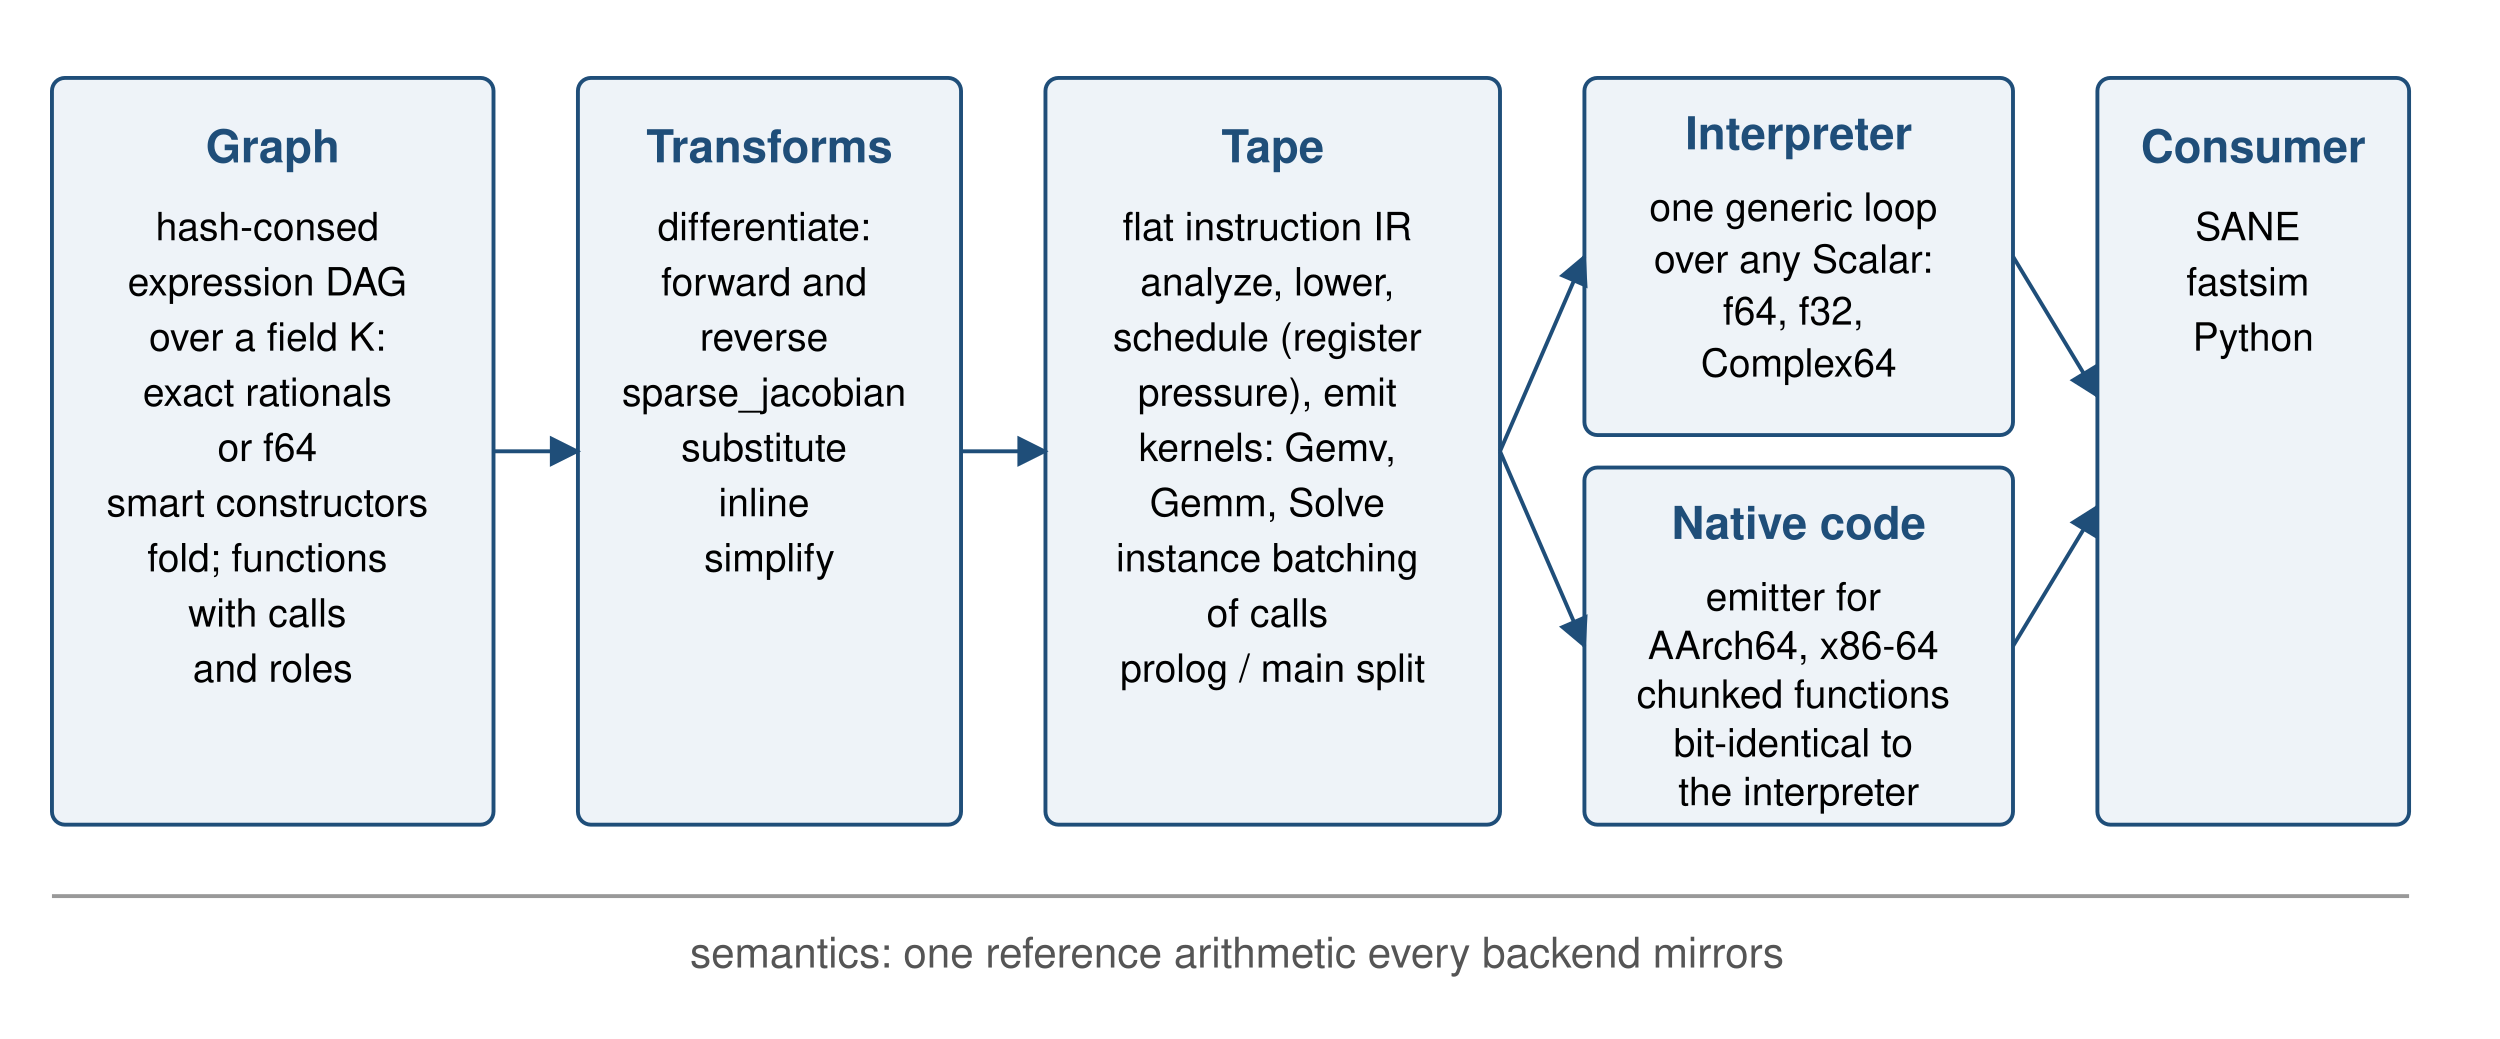
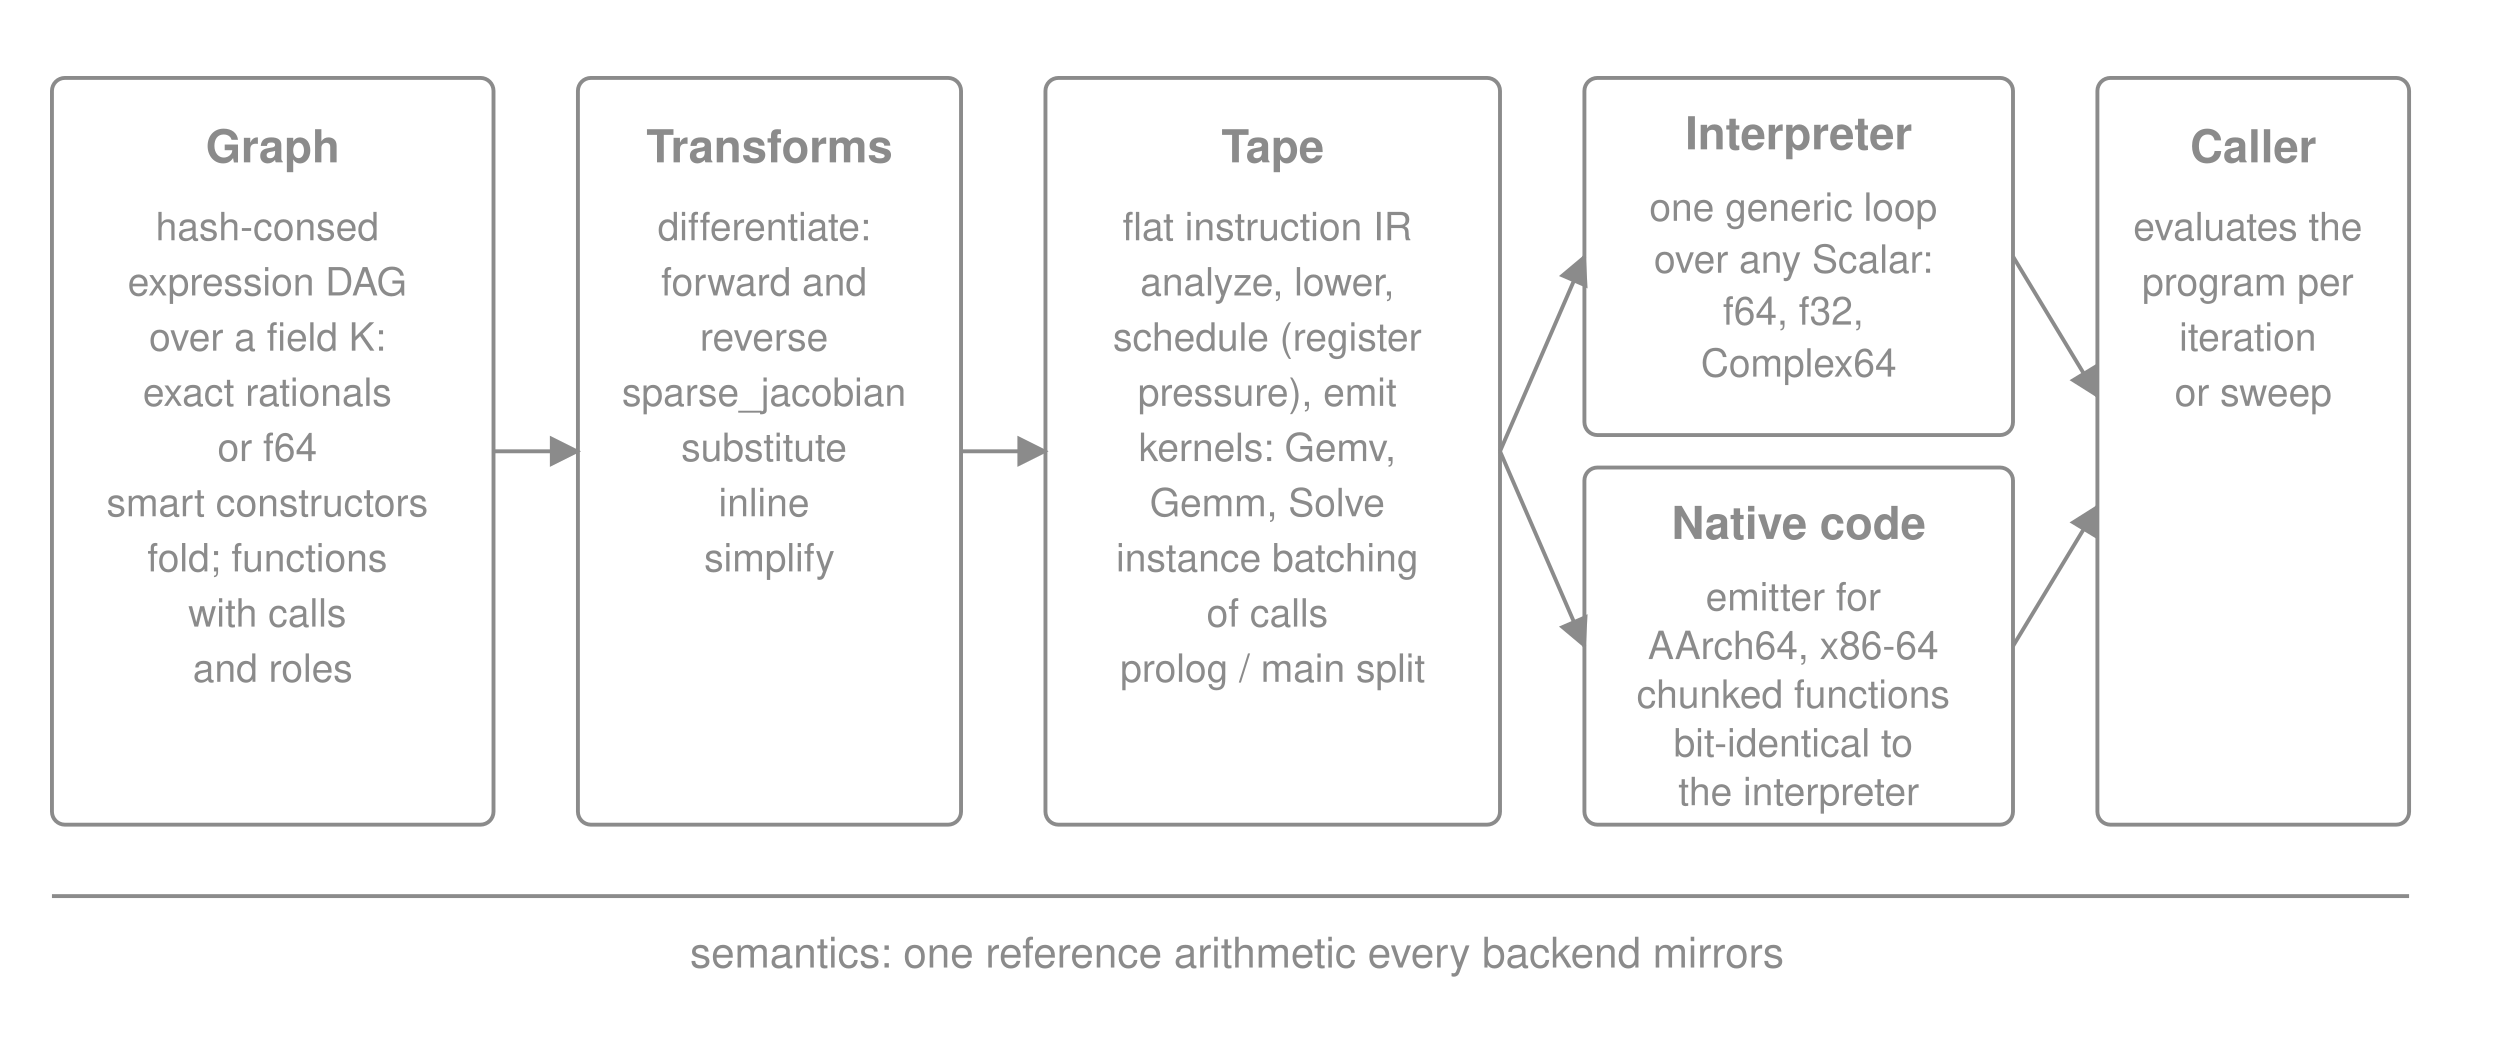
<svg xmlns="http://www.w3.org/2000/svg" width="770" height="320" viewBox="0 0 770 320" font-family="-apple-system, 'Segoe UI', Helvetica, Arial, sans-serif" font-size="12">
  <defs>
    <marker id="pl-arrow" viewBox="0 0 10 10" refX="9" refY="5" markerWidth="8" markerHeight="8" orient="auto">
-       <path d="M 0 0 L 10 5 L 0 10 z" fill="#1f4e79" />
+       <path d="M 0 0 L 10 5 L 0 10 z" fill="#8b8b8b" />
    </marker>
  </defs>
-   <rect x="16" y="24" width="136" height="230" rx="4" fill="#eef3f8" stroke="#1f4e79" stroke-width="1.2" />
-   <text x="84" y="50" text-anchor="middle" font-size="14" font-weight="bold" fill="#1f4e79">Graph</text>
-   <text x="84" y="74" text-anchor="middle" fill="#000000">
+   <rect x="16" y="24" width="136" height="230" rx="4" fill="none" stroke="#8b8b8b" stroke-width="1.2" />
+   <text x="84" y="50" text-anchor="middle" font-size="14" font-weight="bold" fill="#8b8b8b">Graph</text>
+   <text x="84" y="74" text-anchor="middle" fill="#8b8b8b">
    <tspan x="84" y="74">hash-consed</tspan>
    <tspan x="84" y="91">expression DAG</tspan>
    <tspan x="84" y="108">over a field K:</tspan>
    <tspan x="84" y="125">exact rationals</tspan>
    <tspan x="84" y="142">or f64</tspan>
    <tspan x="84" y="159">smart constructors</tspan>
    <tspan x="84" y="176">fold; functions</tspan>
    <tspan x="84" y="193">with calls</tspan>
    <tspan x="84" y="210">and roles</tspan>
  </text>
-   <rect x="178" y="24" width="118" height="230" rx="4" fill="#eef3f8" stroke="#1f4e79" stroke-width="1.2" />
-   <text x="237" y="50" text-anchor="middle" font-size="14" font-weight="bold" fill="#1f4e79">Transforms</text>
-   <text x="237" y="74" text-anchor="middle" fill="#000000">
+   <rect x="178" y="24" width="118" height="230" rx="4" fill="none" stroke="#8b8b8b" stroke-width="1.2" />
+   <text x="237" y="50" text-anchor="middle" font-size="14" font-weight="bold" fill="#8b8b8b">Transforms</text>
+   <text x="237" y="74" text-anchor="middle" fill="#8b8b8b">
    <tspan x="237" y="74">differentiate:</tspan>
    <tspan x="237" y="91">forward and</tspan>
    <tspan x="237" y="108">reverse</tspan>
    <tspan x="237" y="125">sparse_jacobian</tspan>
    <tspan x="237" y="142">substitute</tspan>
    <tspan x="237" y="159">inline</tspan>
    <tspan x="237" y="176">simplify</tspan>
  </text>
-   <rect x="322" y="24" width="140" height="230" rx="4" fill="#eef3f8" stroke="#1f4e79" stroke-width="1.2" />
-   <text x="392" y="50" text-anchor="middle" font-size="14" font-weight="bold" fill="#1f4e79">Tape</text>
-   <text x="392" y="74" text-anchor="middle" fill="#000000">
+   <rect x="322" y="24" width="140" height="230" rx="4" fill="none" stroke="#8b8b8b" stroke-width="1.2" />
+   <text x="392" y="50" text-anchor="middle" font-size="14" font-weight="bold" fill="#8b8b8b">Tape</text>
+   <text x="392" y="74" text-anchor="middle" fill="#8b8b8b">
    <tspan x="392" y="74">flat instruction IR</tspan>
    <tspan x="392" y="91">analyze, lower,</tspan>
    <tspan x="392" y="108">schedule (register</tspan>
    <tspan x="392" y="125">pressure), emit</tspan>
    <tspan x="392" y="142">kernels: Gemv,</tspan>
    <tspan x="392" y="159">Gemm, Solve</tspan>
    <tspan x="392" y="176">instance batching</tspan>
    <tspan x="392" y="193">of calls</tspan>
    <tspan x="392" y="210">prolog / main split</tspan>
  </text>
-   <rect x="488" y="24" width="132" height="110" rx="4" fill="#eef3f8" stroke="#1f4e79" stroke-width="1.2" />
-   <text x="554" y="46" text-anchor="middle" font-size="14" font-weight="bold" fill="#1f4e79">Interpreter</text>
-   <text x="554" y="68" text-anchor="middle" fill="#000000">
+   <rect x="488" y="24" width="132" height="110" rx="4" fill="none" stroke="#8b8b8b" stroke-width="1.2" />
+   <text x="554" y="46" text-anchor="middle" font-size="14" font-weight="bold" fill="#8b8b8b">Interpreter</text>
+   <text x="554" y="68" text-anchor="middle" fill="#8b8b8b">
    <tspan x="554" y="68">one generic loop</tspan>
    <tspan x="554" y="84">over any Scalar:</tspan>
    <tspan x="554" y="100">f64, f32,</tspan>
    <tspan x="554" y="116">Complex64</tspan>
  </text>
-   <rect x="488" y="144" width="132" height="110" rx="4" fill="#eef3f8" stroke="#1f4e79" stroke-width="1.2" />
-   <text x="554" y="166" text-anchor="middle" font-size="14" font-weight="bold" fill="#1f4e79">Native code</text>
-   <text x="554" y="188" text-anchor="middle" fill="#000000">
+   <rect x="488" y="144" width="132" height="110" rx="4" fill="none" stroke="#8b8b8b" stroke-width="1.2" />
+   <text x="554" y="166" text-anchor="middle" font-size="14" font-weight="bold" fill="#8b8b8b">Native code</text>
+   <text x="554" y="188" text-anchor="middle" fill="#8b8b8b">
    <tspan x="554" y="188">emitter for</tspan>
    <tspan x="554" y="203">AArch64, x86-64</tspan>
    <tspan x="554" y="218">chunked functions</tspan>
    <tspan x="554" y="233">bit-identical to</tspan>
    <tspan x="554" y="248">the interpreter</tspan>
  </text>
-   <rect x="646" y="24" width="96" height="230" rx="4" fill="#eef3f8" stroke="#1f4e79" stroke-width="1.2" />
-   <text x="694" y="50" text-anchor="middle" font-size="14" font-weight="bold" fill="#1f4e79">Consumer</text>
-   <text x="694" y="74" text-anchor="middle" fill="#000000">
-     <tspan x="694" y="74">SANE</tspan>
-     <tspan x="694" y="91">fastsim</tspan>
-     <tspan x="694" y="108">Python</tspan>
+   <rect x="646" y="24" width="96" height="230" rx="4" fill="none" stroke="#8b8b8b" stroke-width="1.2" />
+   <text x="694" y="50" text-anchor="middle" font-size="14" font-weight="bold" fill="#8b8b8b">Caller</text>
+   <text x="694" y="74" text-anchor="middle" fill="#8b8b8b">
+     <tspan x="694" y="74">evaluates the</tspan>
+     <tspan x="694" y="91">program per</tspan>
+     <tspan x="694" y="108">iteration</tspan>
+     <tspan x="694" y="125">or sweep</tspan>
  </text>
-   <g stroke="#1f4e79" stroke-width="1.2" fill="none" marker-end="url(#pl-arrow)">
+   <g stroke="#8b8b8b" stroke-width="1.2" fill="none" marker-end="url(#pl-arrow)">
    <line x1="152" y1="139" x2="178" y2="139" />
    <line x1="296" y1="139" x2="322" y2="139" />
    <line x1="462" y1="139" x2="488" y2="79" />
    <line x1="462" y1="139" x2="488" y2="199" />
    <line x1="620" y1="79" x2="646" y2="122" />
    <line x1="620" y1="199" x2="646" y2="156" />
  </g>
-   <line x1="16" y1="276" x2="742" y2="276" stroke="#999999" stroke-width="1.2" />
-   <text x="381" y="298" text-anchor="middle" font-size="13" fill="#555555">semantics: one reference arithmetic every backend mirrors</text>
+   <line x1="16" y1="276" x2="742" y2="276" stroke="#8b8b8b" stroke-width="1.2" />
+   <text x="381" y="298" text-anchor="middle" font-size="13" fill="#8b8b8b">semantics: one reference arithmetic every backend mirrors</text>
</svg>
